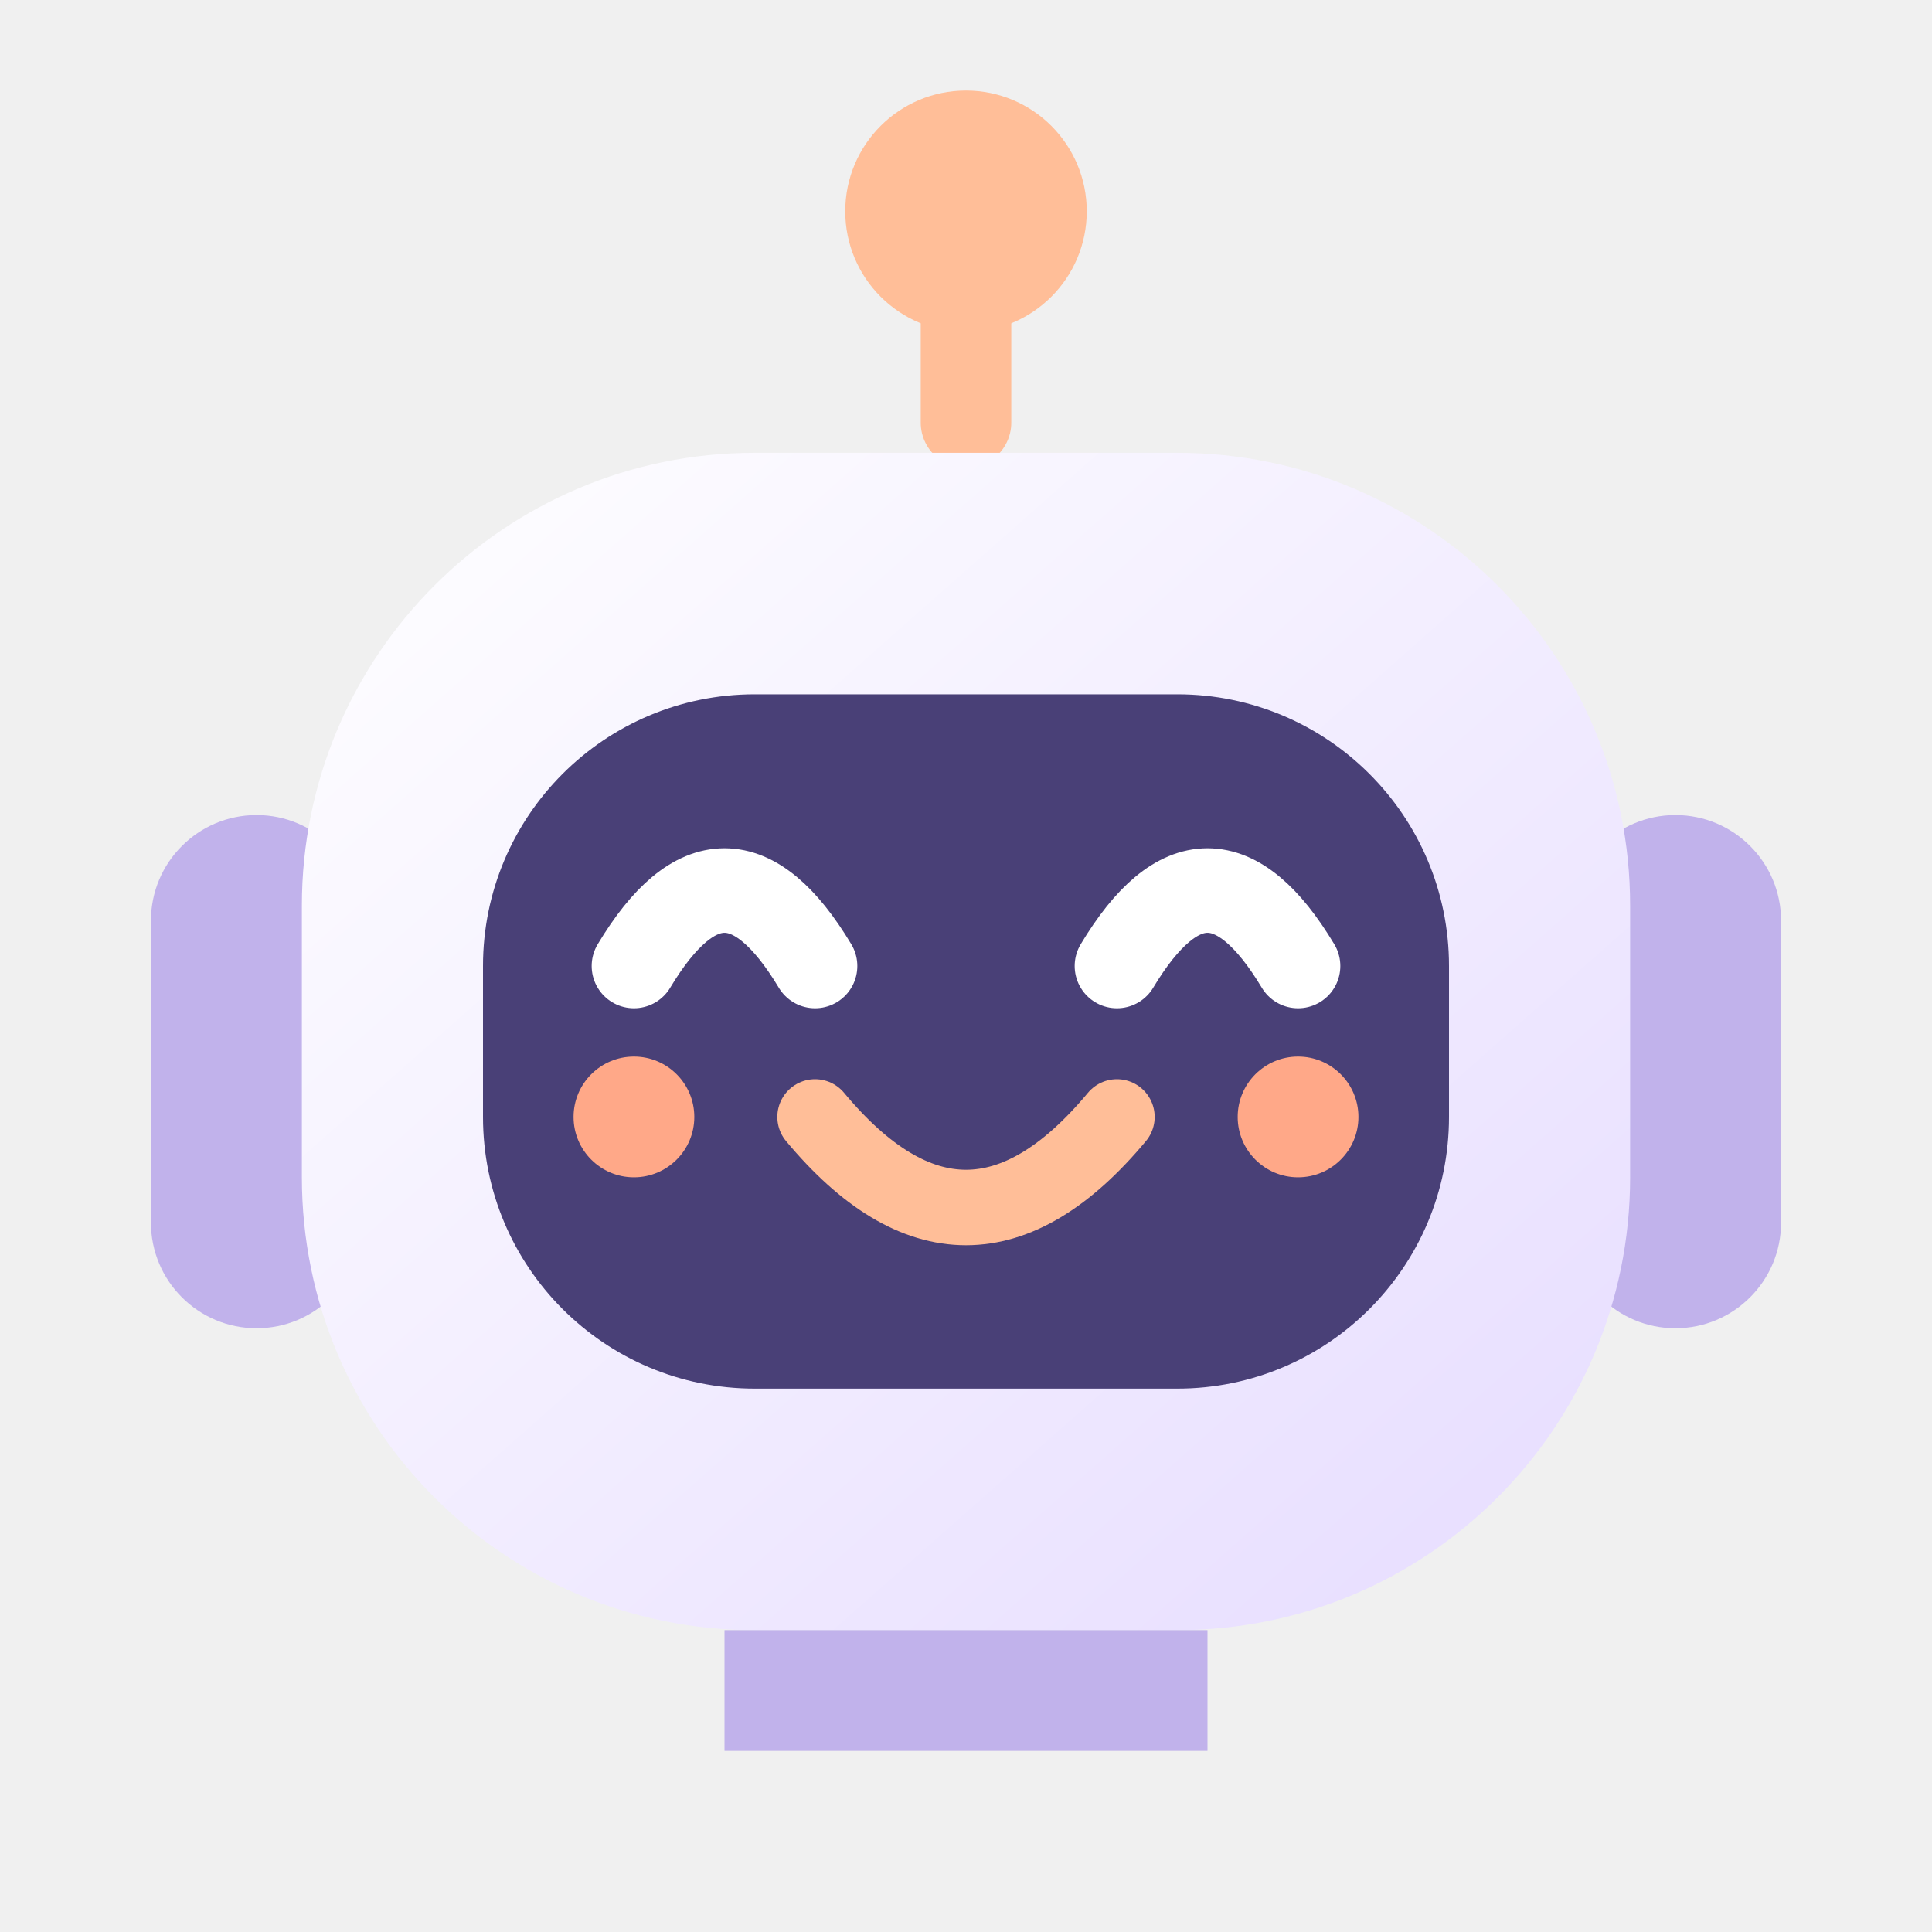
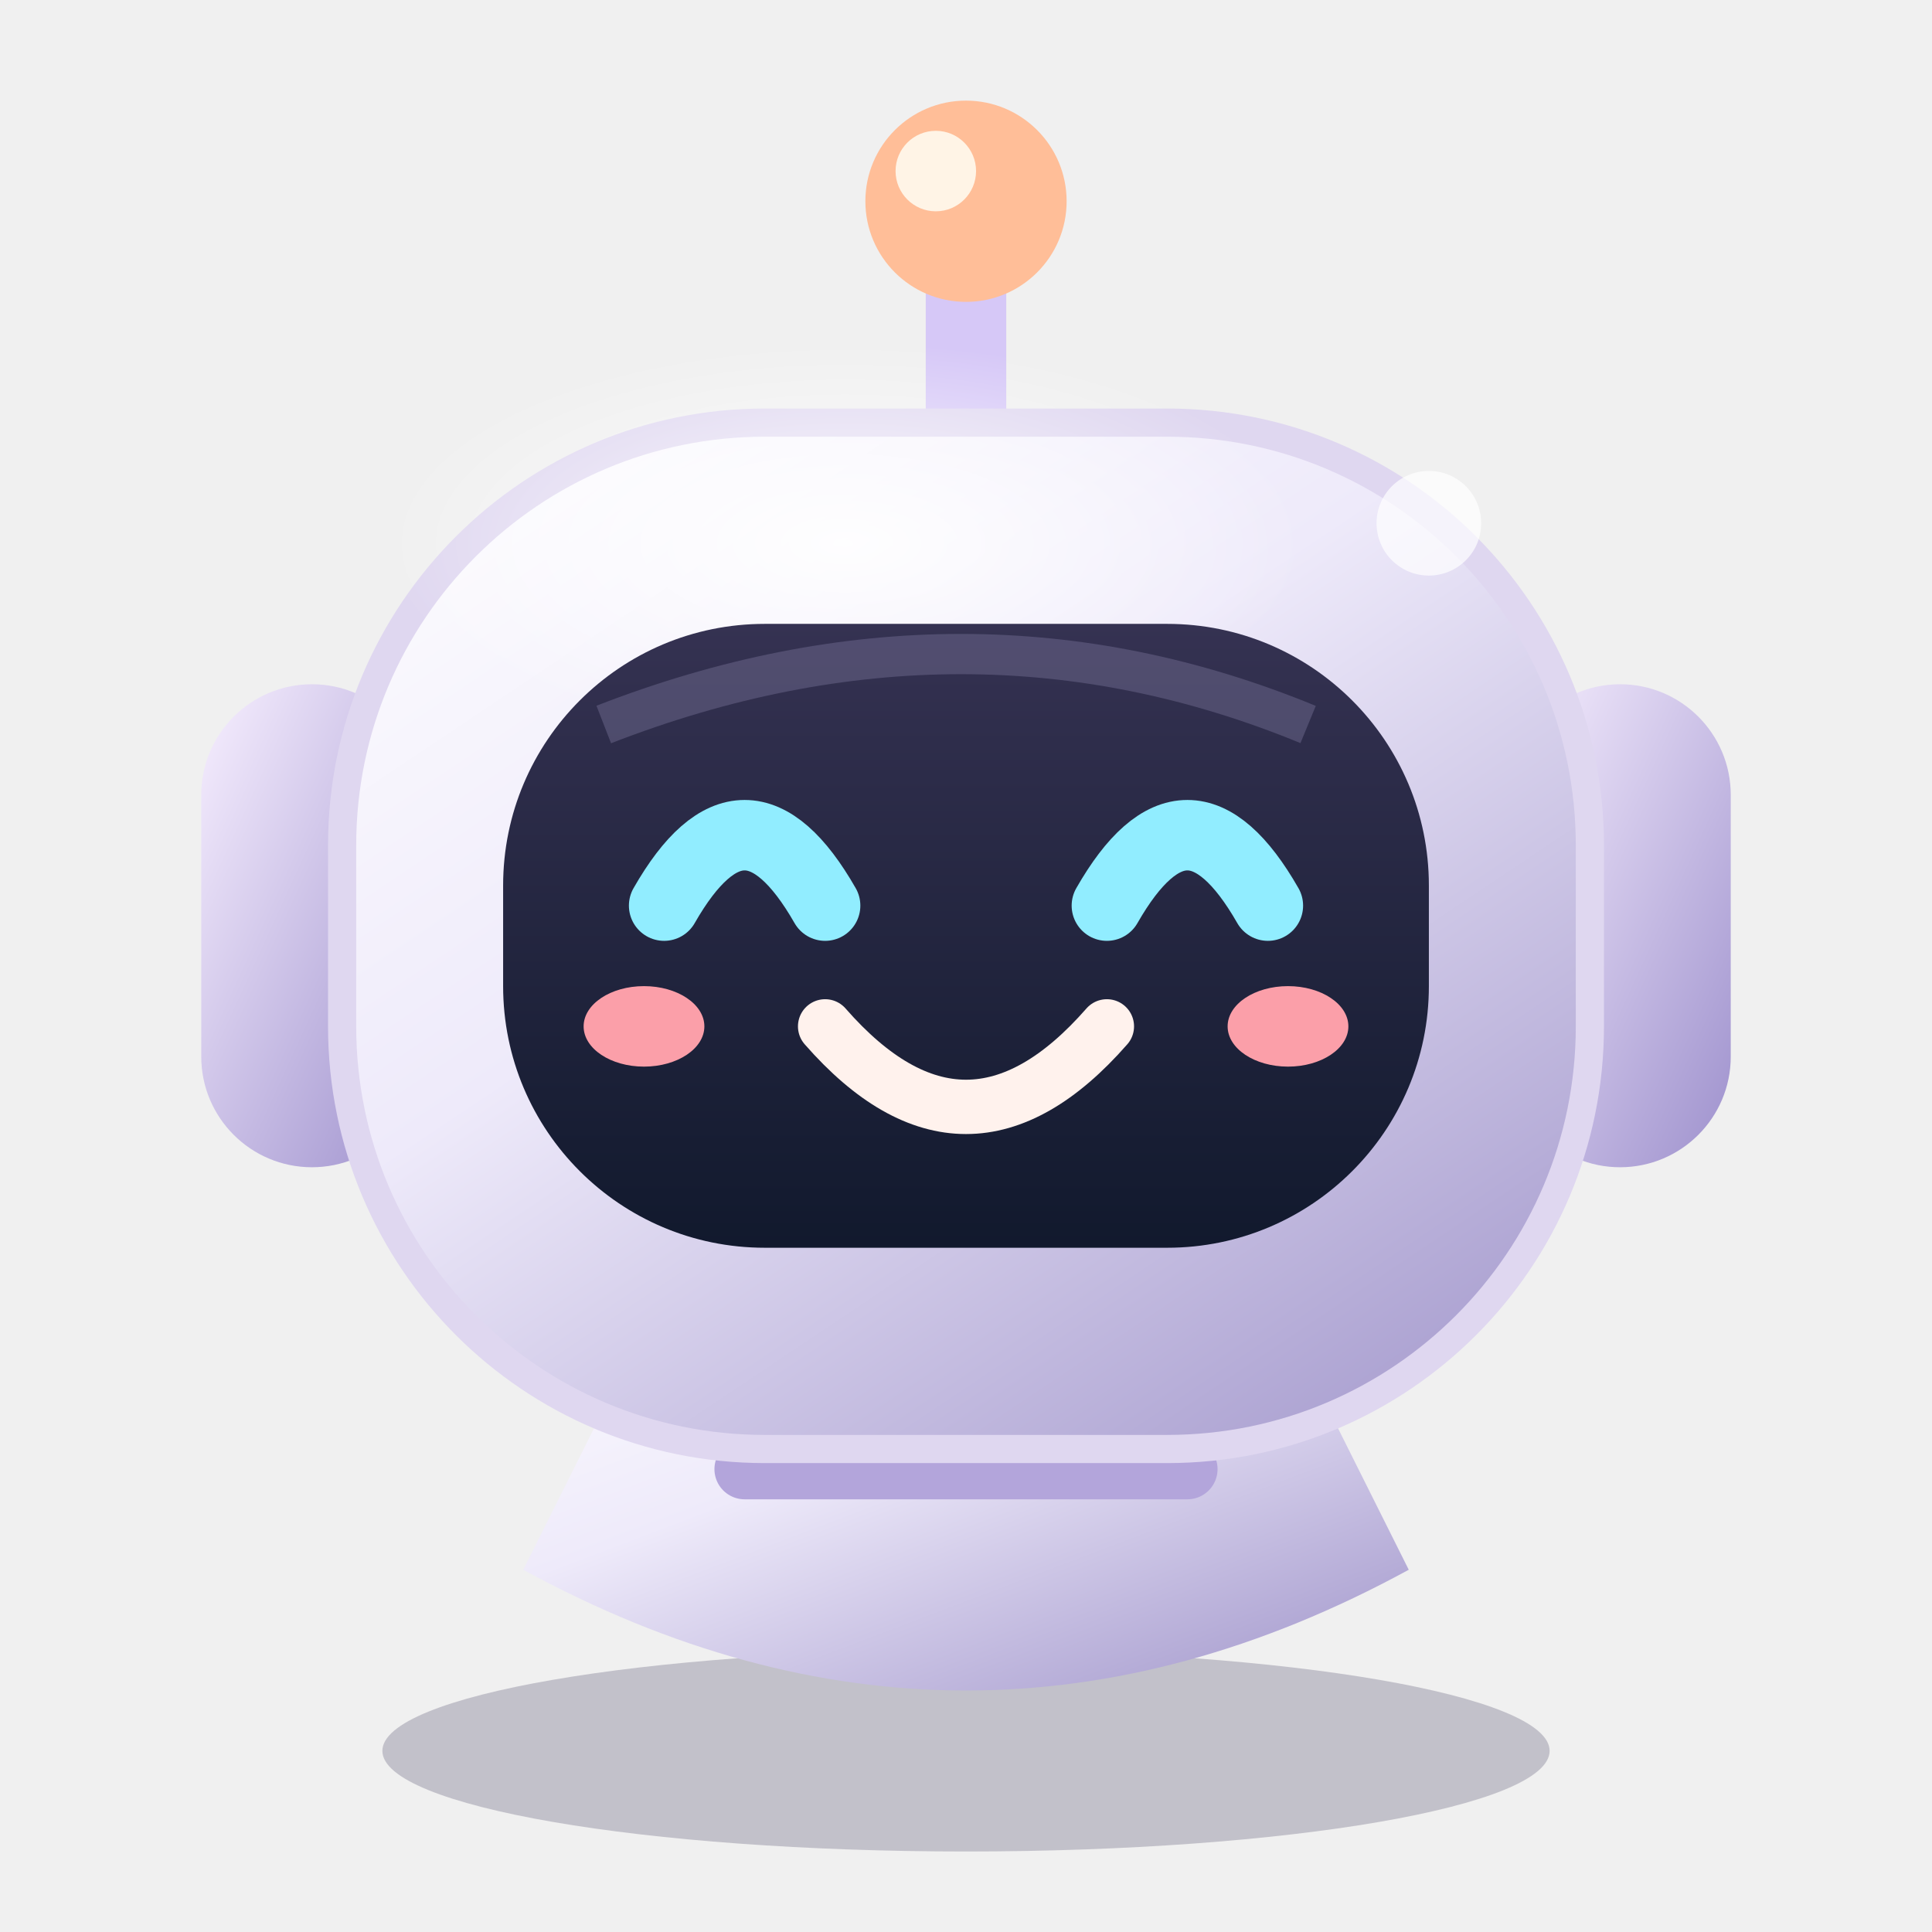
- <svg xmlns="http://www.w3.org/2000/svg" viewBox="0 0 64 64">
+ <svg xmlns="http://www.w3.org/2000/svg" viewBox="0 0 96 96">
  <defs>
-     <linearGradient id="b" x2="1" y2="1">
+     <linearGradient id="shell" x2=".8" y2="1">
      <stop stop-color="#fff" />
-       <stop offset="1" stop-color="#e6dcff" />
+       <stop offset=".45" stop-color="#eeeafa" />
+       <stop offset="1" stop-color="#aba1d1" />
+     </linearGradient>
+     <linearGradient id="screen" x2="0" y2="1">
+       <stop stop-color="#353252" />
+       <stop offset="1" stop-color="#11192d" />
+     </linearGradient>
+     <radialGradient id="shine">
+       <stop stop-color="#fff" stop-opacity=".9" />
+       <stop offset="1" stop-color="#fff" stop-opacity="0" />
+     </radialGradient>
+     <linearGradient id="arm" x2="1" y2="1">
+       <stop stop-color="#f7efff" />
+       <stop offset="1" stop-color="#9e91cd" />
    </linearGradient>
  </defs>
-   <path d="M32 14V8" stroke="#ffbe98" stroke-width="3" stroke-linecap="round" />
-   <circle cx="32" cy="7" r="4" fill="#ffbe98" />
-   <rect x="5" y="27" width="7" height="17" rx="3.5" fill="#c1b2eb" />
-   <rect x="52" y="27" width="7" height="17" rx="3.5" fill="#c1b2eb" />
-   <rect x="10" y="15" width="44" height="39" rx="15" fill="url(#b)" />
-   <rect x="16" y="23" width="32" height="23" rx="9" fill="#494077" />
-   <path d="M21 32q3-5 6 0m10 0q3-5 6 0" fill="none" stroke="#fff" stroke-width="2.8" stroke-linecap="round" />
-   <path d="M27 37q5 6 10 0" fill="none" stroke="#ffbe98" stroke-width="2.5" stroke-linecap="round" />
-   <circle cx="21" cy="37" r="2" fill="#ffa888" />
-   <circle cx="43" cy="37" r="2" fill="#ffa888" />
-   <path d="M24 54v4h16v-4" fill="#c1b2eb" />
+   <ellipse cx="48" cy="87" rx="29" ry="5" fill="#221b43" opacity=".22" />
+   <path d="M48 23V12" stroke="#d6c8f7" stroke-width="4" stroke-linecap="round" />
+   <circle cx="48" cy="10" r="5" fill="#ffbe98" />
+   <circle cx="46.5" cy="8.5" r="2" fill="#fff4e6" />
+   <rect x="10" y="34" width="11" height="24" rx="5.5" fill="url(#arm)" />
+   <rect x="75" y="34" width="11" height="24" rx="5.5" fill="url(#arm)" />
+   <path d="M31 68q17-10 34 0l5 10q-22 12-44 0Z" fill="url(#shell)" />
+   <path d="M37 73h22" stroke="#b3a5db" stroke-width="3" stroke-linecap="round" />
+   <rect x="17" y="21" width="62" height="51" rx="21" fill="url(#shell)" stroke="#dfd7f0" stroke-width="1.4" />
+   <ellipse cx="42" cy="27" rx="23" ry="10" fill="url(#shine)" />
+   <rect x="25" y="31" width="46" height="31" rx="13" fill="url(#screen)" />
+   <path d="M30 36q18-7 35 0" stroke="#7e789e" stroke-opacity=".4" stroke-width="2" fill="none" />
+   <g class="eyes">
+     <path d="M33 45q4-7 8 0m14 0q4-7 8 0" stroke="#91edff" stroke-width="3.5" stroke-linecap="round" fill="none" />
+   </g>
+   <path d="M41 51q7 8 14 0" stroke="#fff2ed" stroke-width="2.7" stroke-linecap="round" fill="none" />
+   <ellipse cx="32" cy="51" rx="3" ry="2" fill="#fb9fa9" />
+   <ellipse cx="64" cy="51" rx="3" ry="2" fill="#fb9fa9" />
+   <circle cx="71" cy="26" r="2.6" fill="#fff" opacity=".7" />
+   <style>.eyes{transform-box:fill-box;transform-origin:center;animation:blink 5s infinite}@keyframes blink{0%,44%,48%,100%{transform:scaleY(1)}46%{transform:scaleY(.15)}}@media(prefers-reduced-motion:reduce){.eyes{animation:none}}</style>
</svg>
